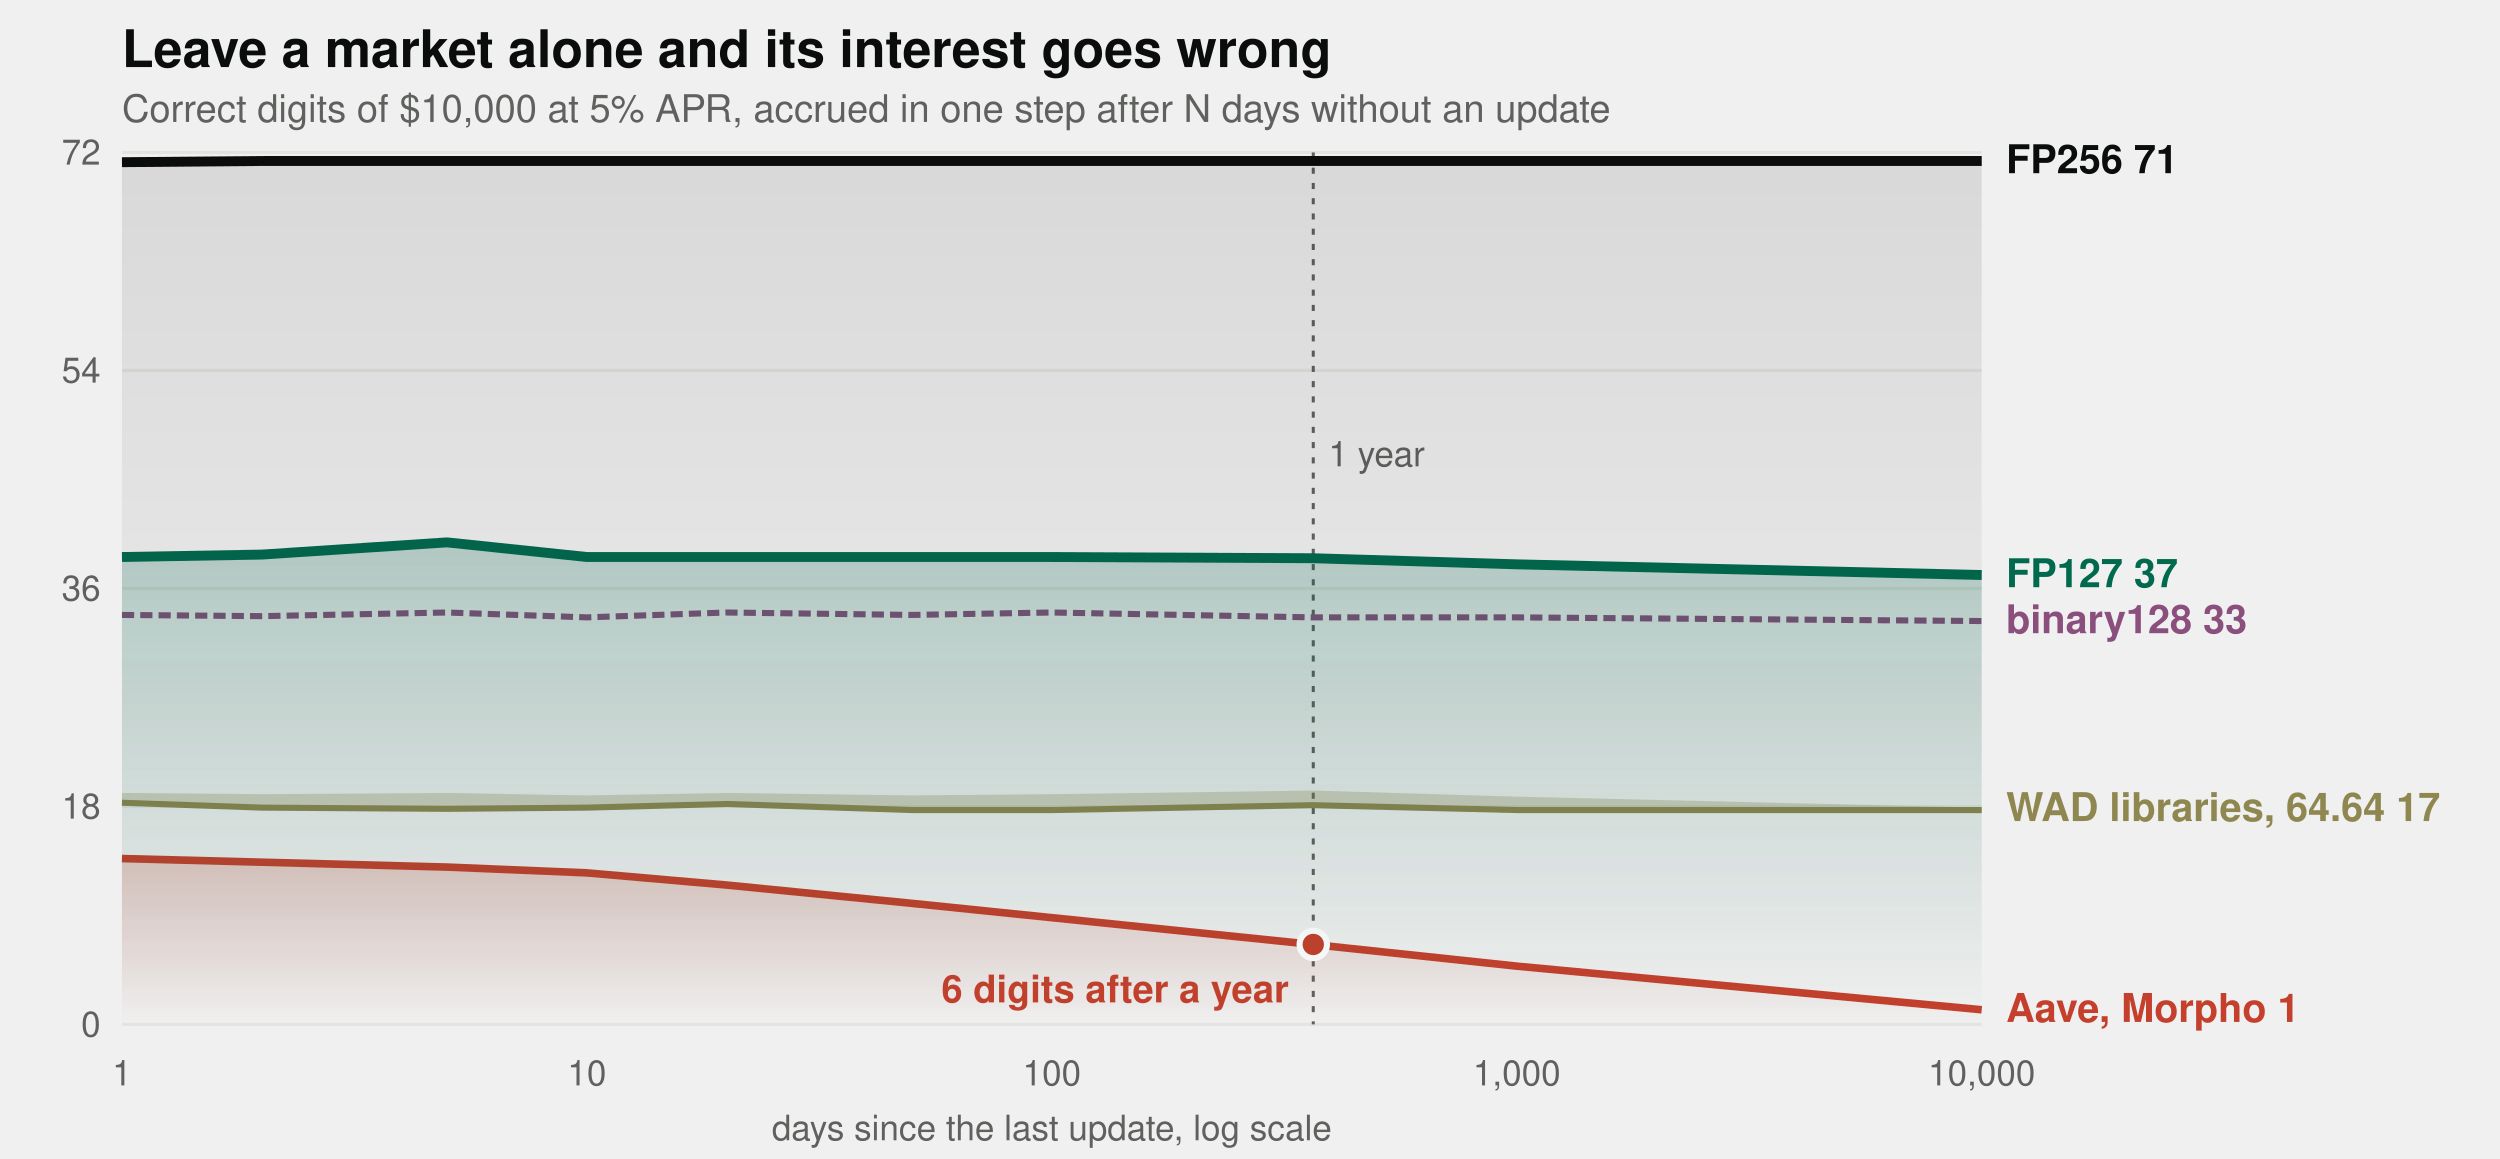
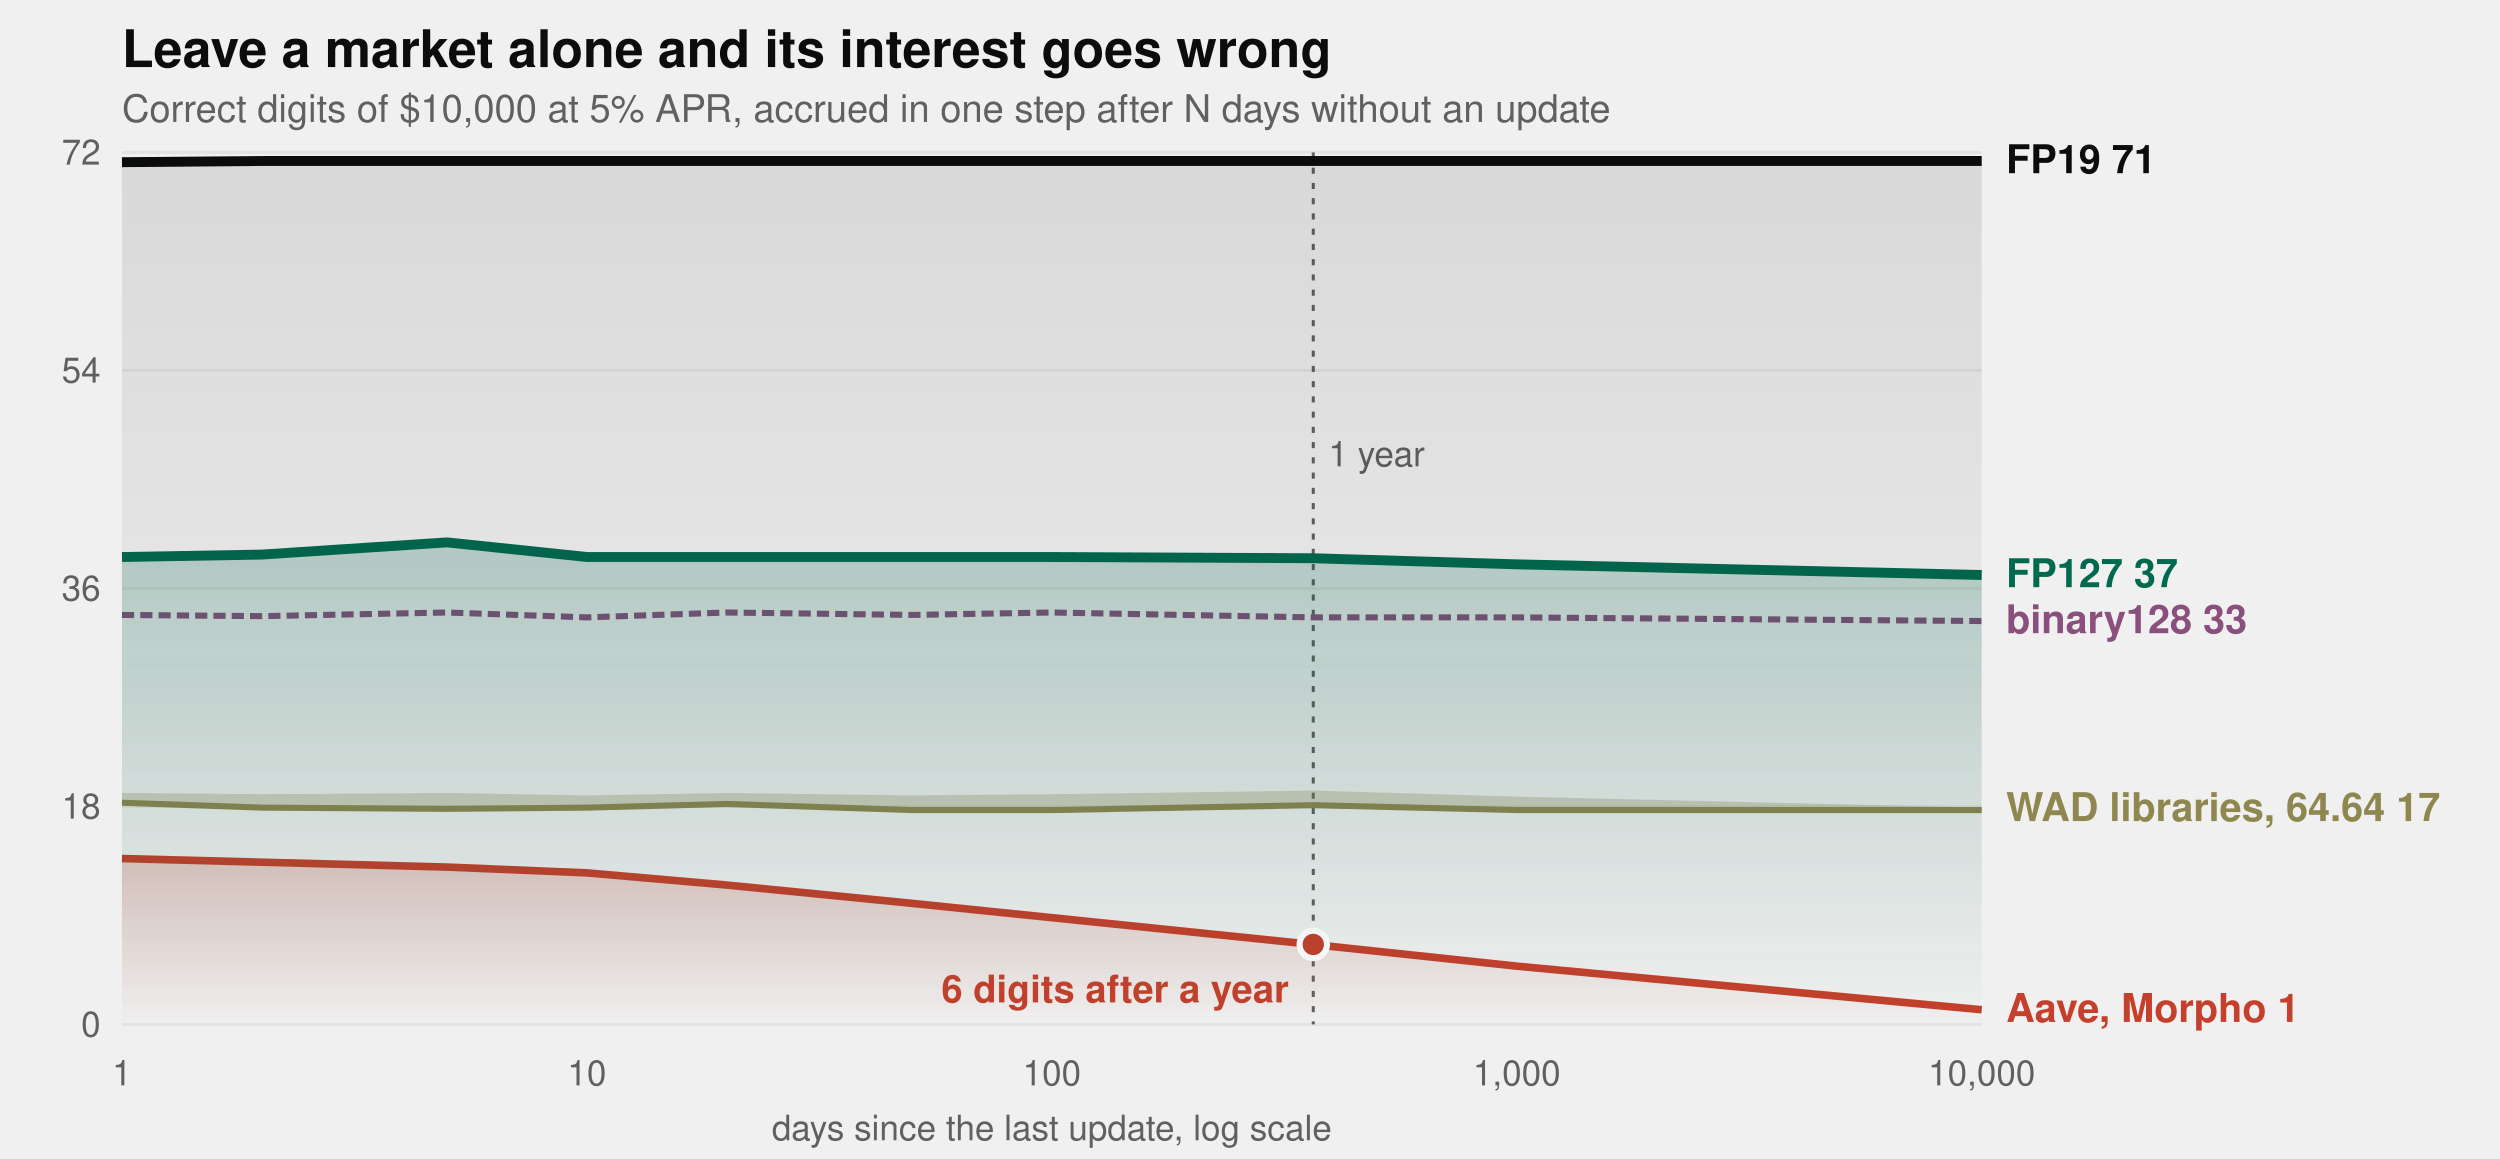
<svg xmlns="http://www.w3.org/2000/svg" viewBox="0 0 820 380" width="820" height="380" font-family="-apple-system,BlinkMacSystemFont,'Segoe UI',Helvetica,Arial,sans-serif">
  <defs>
-     <linearGradient id="gfp256" x1="0" y1="0" x2="0" y2="1">
+     <linearGradient id="gfp19" x1="0" y1="0" x2="0" y2="1">
      <stop offset="0" stop-color="#0b0c0c" stop-opacity="0.1" />
      <stop offset="1" stop-color="#0b0c0c" stop-opacity="0" />
    </linearGradient>
    <linearGradient id="gfp127" x1="0" y1="0" x2="0" y2="1">
      <stop offset="0" stop-color="#00694e" stop-opacity="0.22" />
      <stop offset="1" stop-color="#00694e" stop-opacity="0" />
    </linearGradient>
    <linearGradient id="gwarn" x1="0" y1="0" x2="0" y2="1">
      <stop offset="0" stop-color="#c4402c" stop-opacity="0.22" />
      <stop offset="1" stop-color="#c4402c" stop-opacity="0" />
    </linearGradient>
  </defs>
  <text x="40" y="22" font-size="17" font-weight="600" fill="#0b0c0c">Leave a market alone and its interest goes wrong</text>
  <text x="40" y="40" font-size="12.5" fill="#5f615e">Correct digits of $10,000 at 5% APR, accrued in one step after N days without an update</text>
  <line x1="40" x2="650" y1="336.0" y2="336.0" stroke="#e3e4e0" />
  <text x="33" y="340.0" font-size="11.5" text-anchor="end" fill="#5f615e">0</text>
  <line x1="40" x2="650" y1="264.5" y2="264.5" stroke="#e3e4e0" />
  <text x="33" y="268.5" font-size="11.5" text-anchor="end" fill="#5f615e">18</text>
  <line x1="40" x2="650" y1="193.0" y2="193.0" stroke="#e3e4e0" />
  <text x="33" y="197.0" font-size="11.5" text-anchor="end" fill="#5f615e">36</text>
  <line x1="40" x2="650" y1="121.5" y2="121.5" stroke="#e3e4e0" />
  <text x="33" y="125.5" font-size="11.5" text-anchor="end" fill="#5f615e">54</text>
  <line x1="40" x2="650" y1="50.0" y2="50.0" stroke="#e3e4e0" />
  <text x="33" y="54.0" font-size="11.5" text-anchor="end" fill="#5f615e">72</text>
  <text x="40.0" y="356" font-size="11.5" text-anchor="middle" fill="#5f615e">1</text>
  <text x="192.5" y="356" font-size="11.5" text-anchor="middle" fill="#5f615e">10</text>
  <text x="345.0" y="356" font-size="11.5" text-anchor="middle" fill="#5f615e">100</text>
  <text x="497.5" y="356" font-size="11.5" text-anchor="middle" fill="#5f615e">1,000</text>
  <text x="650.0" y="356" font-size="11.5" text-anchor="middle" fill="#5f615e">10,000</text>
  <text x="345.0" y="374" font-size="11.5" text-anchor="middle" fill="#5f615e">days since the last update, log scale</text>
  <line x1="430.749" x2="430.749" y1="50" y2="336" stroke="#5f615e" stroke-dasharray="2 3" />
  <text x="435.749" y="152.96" font-size="11.5" fill="#5f615e">1 year</text>
  <polygon points="40.0,260.1 85.9,260.5 146.6,260.1 192.5,260.9 238.4,260.1 299.1,260.9 345.0,260.5 430.7,259.3 497.5,261.3 650.0,264.9 650.0,265.7 497.5,265.7 430.7,264.1 345.0,265.7 299.1,265.7 238.4,263.7 192.5,264.9 146.6,265.3 85.9,264.9 40.0,263.3" fill="#8f8750" opacity=".3" />
  <polyline points="40.0,263.3 85.9,264.9 146.6,265.3 192.5,264.9 238.4,263.7 299.1,265.7 345.0,265.7 430.7,264.1 497.5,265.7 650.0,265.7" fill="none" stroke="#8f8750" stroke-width="2" />
  <polygon points="40.0,281.6 85.9,282.8 146.6,284.4 192.5,286.3 238.4,290.3 299.1,296.3 345.0,301.0 430.7,309.8 497.5,316.9 650.0,331.2 650,336 40,336" fill="url(#gwarn)" />
  <polyline points="40.0,281.6 85.9,282.8 146.6,284.4 192.5,286.3 238.4,290.3 299.1,296.3 345.0,301.0 430.7,309.8 497.5,316.9 650.0,331.2" fill="none" stroke="#c4402c" stroke-width="2.5" />
  <circle cx="430.749" cy="309.783" r="4.5" fill="#c4402c" stroke="#ffffff" stroke-width="2" />
  <text x="422.749" y="328.783" font-size="12.5" font-weight="600" text-anchor="end" fill="#c4402c">6 digits after a year</text>
  <polyline points="40.0,201.7 85.9,202.1 146.6,200.9 192.5,202.5 238.4,200.9 299.1,201.7 345.0,200.9 430.7,202.5 497.5,202.5 650.0,203.7" fill="none" stroke="#8a4f7d" stroke-width="2" stroke-linejoin="round" stroke-dasharray="4 2" />
  <polygon points="40.0,182.7 85.9,181.9 146.6,177.9 192.5,182.7 238.4,182.7 299.1,182.7 345.0,182.7 430.7,183.1 497.5,185.1 650.0,188.6 650,336 40,336" fill="url(#gfp127)" />
  <polyline points="40.0,182.7 85.9,181.9 146.6,177.9 192.5,182.7 238.4,182.7 299.1,182.7 345.0,182.7 430.7,183.1 497.5,185.1 650.0,188.6" fill="none" stroke="#00694e" stroke-width="3.25" stroke-linejoin="round" />
-   <polygon points="40.0,53.2 85.9,52.8 146.6,52.8 192.5,52.8 238.4,52.8 299.1,52.8 345.0,52.8 430.7,52.8 497.5,52.8 650.0,52.8 650,336 40,336" fill="url(#gfp256)" />
+   <polygon points="40.0,53.2 85.9,52.8 146.6,52.8 192.5,52.8 238.4,52.8 299.1,52.8 345.0,52.8 430.7,52.8 497.5,52.8 650.0,52.8 650,336 40,336" fill="url(#gfp19)" />
  <polyline points="40.0,53.2 85.9,52.8 146.6,52.8 192.5,52.8 238.4,52.8 299.1,52.8 345.0,52.8 430.7,52.8 497.5,52.8 650.0,52.8" fill="none" stroke="#0b0c0c" stroke-width="3.25" stroke-linejoin="round" />
-   <text x="658" y="56.8" font-size="13" font-weight="600" fill="#0b0c0c">FP256 71</text>
+   <text x="658" y="56.8" font-size="13" font-weight="600" fill="#0b0c0c">FP19 71</text>
  <text x="658" y="192.6" font-size="13" font-weight="600" fill="#00694e">FP127 37</text>
  <text x="658" y="207.7" font-size="13" font-weight="600" fill="#8a4f7d">binary128 33</text>
  <text x="658" y="269.3" font-size="13" font-weight="600" fill="#8f8750">WAD libraries, 64.64 17</text>
  <text x="658" y="335.2" font-size="13" font-weight="600" fill="#c4402c">Aave, Morpho 1</text>
</svg>
